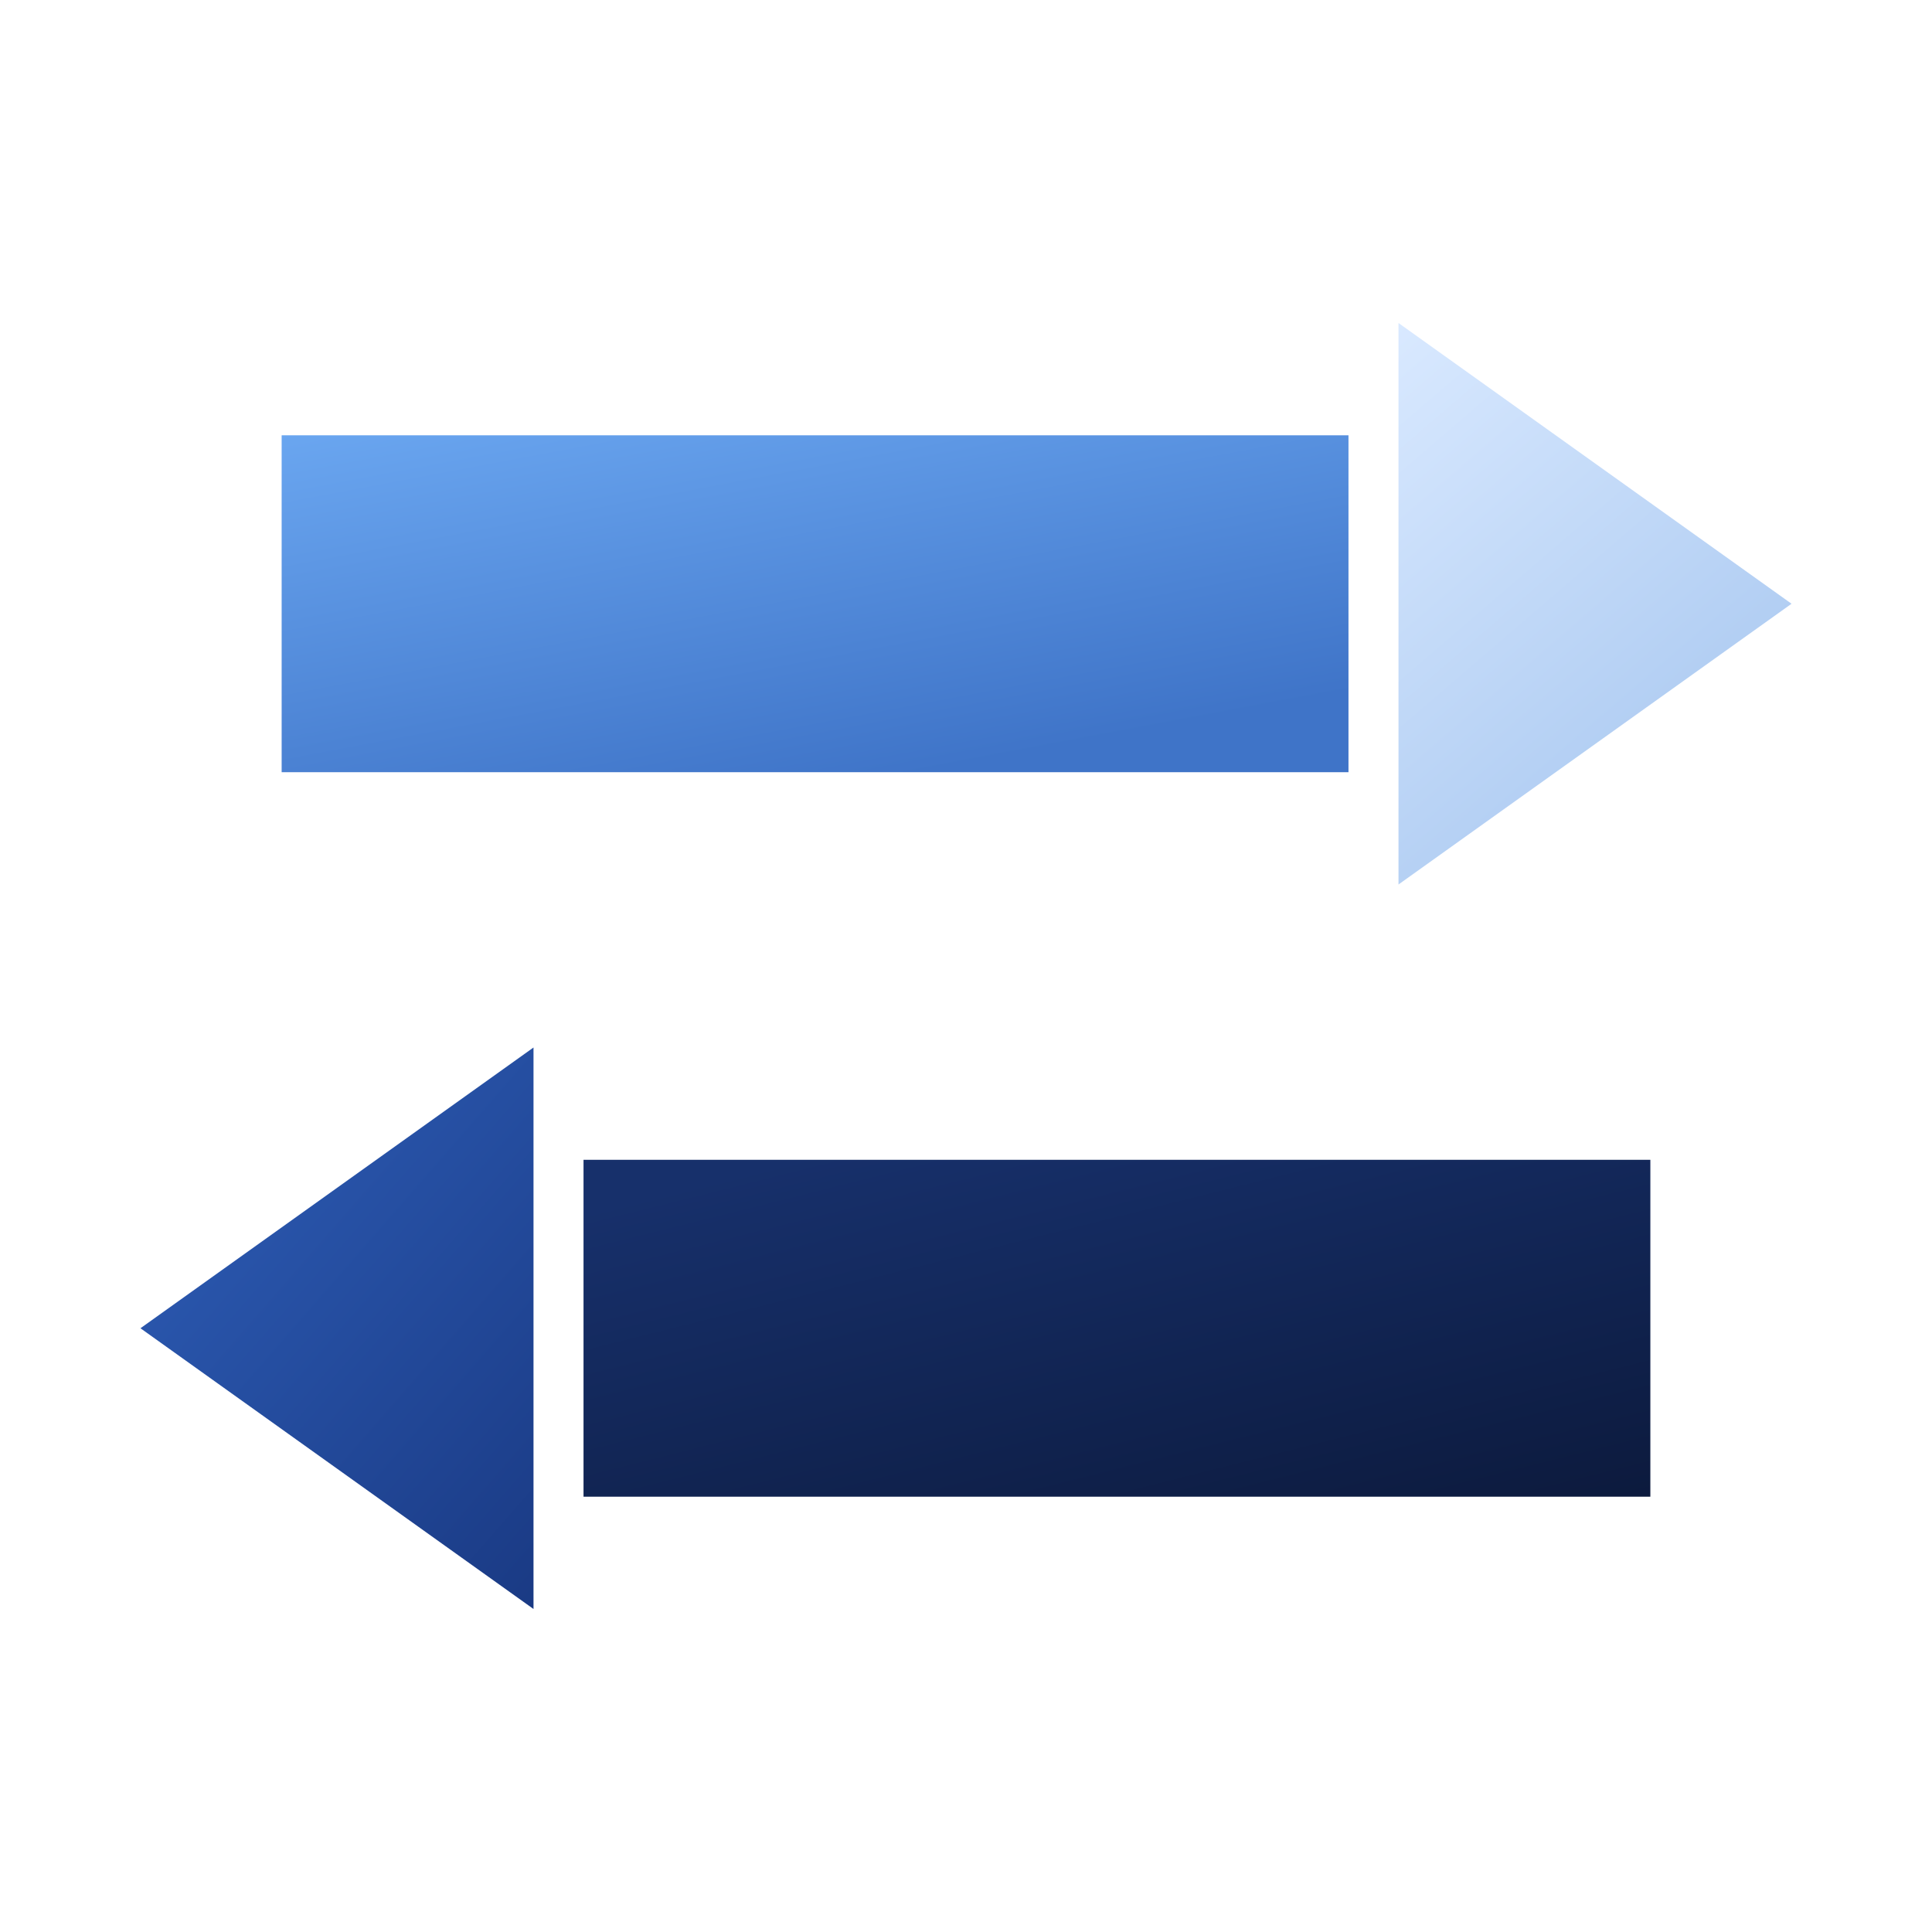
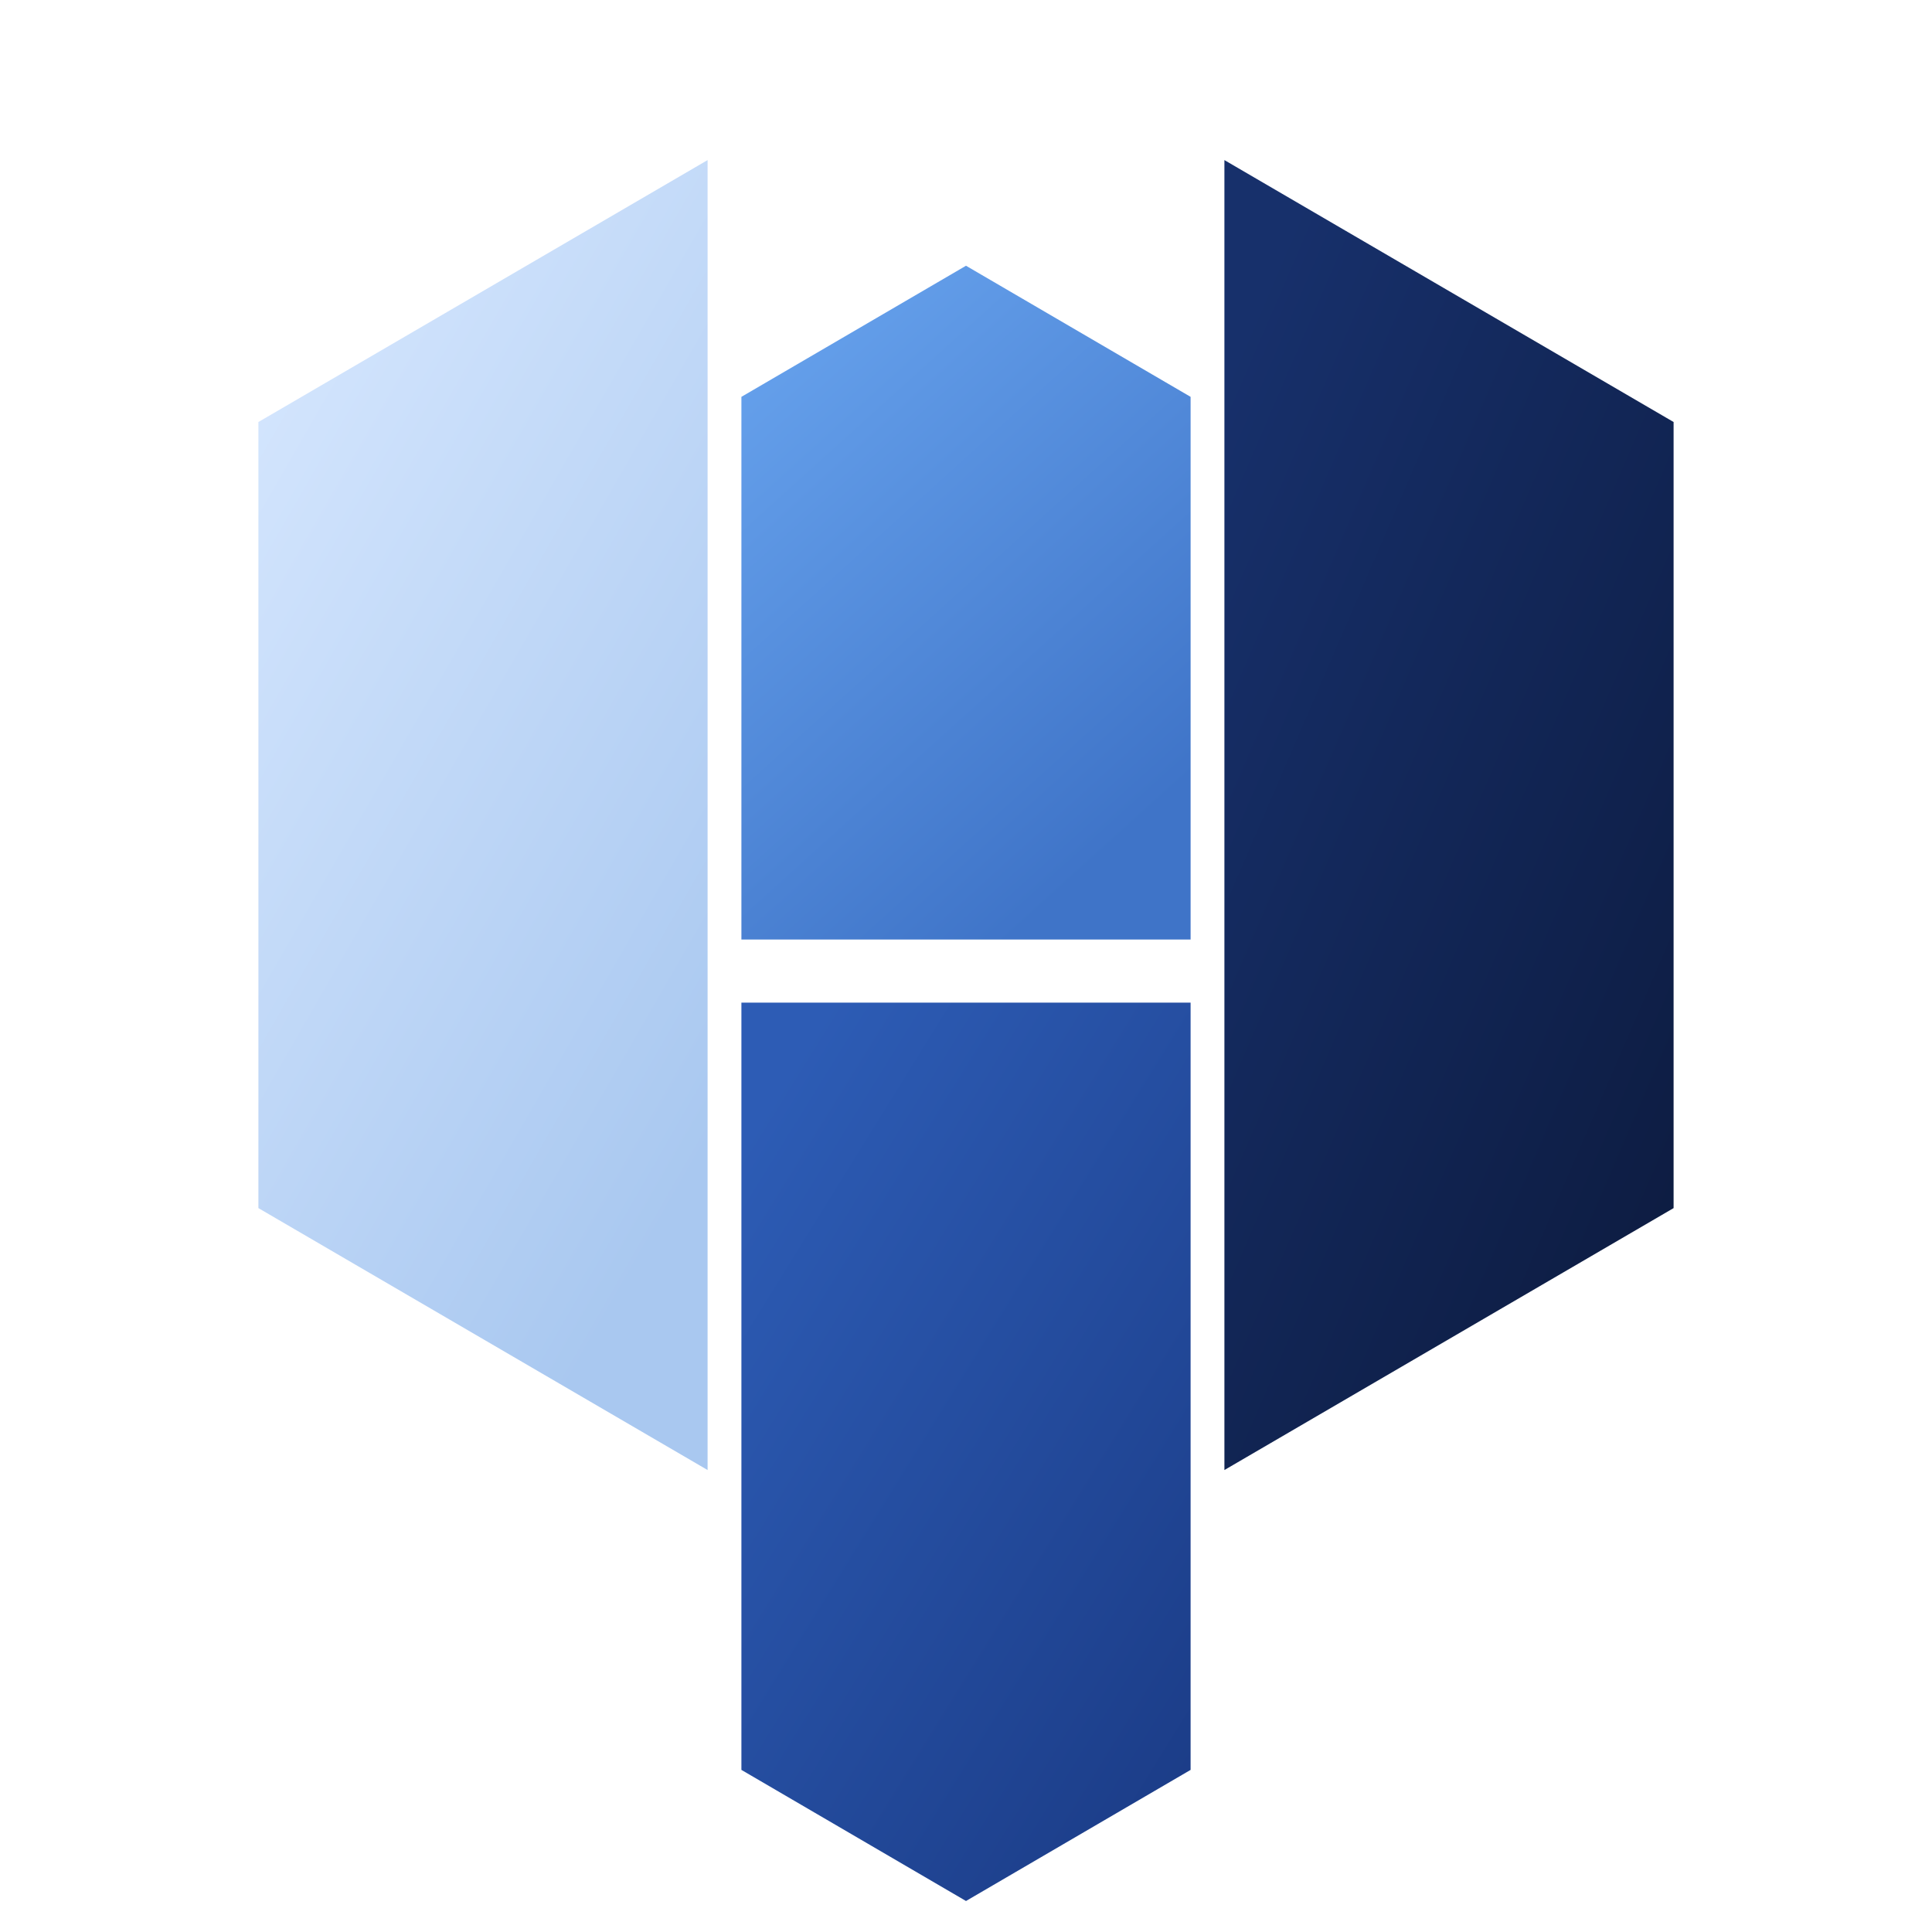
<svg xmlns="http://www.w3.org/2000/svg" viewBox="0 0 64 64">
  <defs>
    <linearGradient id="sapphire-1" x1="0" y1="0" x2="0.6" y2="1">
      <stop offset="0%" stop-color="#d9e9ff" />
      <stop offset="100%" stop-color="#a9c8f0" />
    </linearGradient>
    <linearGradient id="sapphire-2" x1="0" y1="0" x2="0.6" y2="1">
      <stop offset="0%" stop-color="#6aa6f0" />
      <stop offset="100%" stop-color="#3f74c8" />
    </linearGradient>
    <linearGradient id="sapphire-3" x1="0.2" y1="0" x2="1" y2="1">
      <stop offset="0%" stop-color="#2d5cb5" />
      <stop offset="100%" stop-color="#1a3a84" />
    </linearGradient>
    <linearGradient id="sapphire-4" x1="0.2" y1="0" x2="1" y2="1">
      <stop offset="0%" stop-color="#17306b" />
      <stop offset="100%" stop-color="#0c1a3d" />
    </linearGradient>
  </defs>
-   <polygon points="8,14 46,14 46,26 8,26" fill="url(#sapphire-2)" transform="translate(27 20) scale(0.93) translate(-27 -20)" />
-   <polygon points="46,10 60,20 46,30" fill="url(#sapphire-1)" transform="translate(50.67 20) scale(0.93) translate(-50.67 -20)" />
-   <polygon points="18,38 56,38 56,50 18,50" fill="url(#sapphire-4)" transform="translate(37 44) scale(0.93) translate(-37 -44)" />
-   <polygon points="18,34 4,44 18,54" fill="url(#sapphire-3)" transform="translate(13.33 44) scale(0.93) translate(-13.33 -44)" />
+   <polygon points="8,13 24,3.67 24,50.33 8,41" fill="url(#sapphire-1)" transform="translate(16 27) scale(0.93) translate(-16 -27)" />
+   <polygon points="24,12.67 32,8 40,12.67 40,32 24,32" fill="url(#sapphire-2)" transform="translate(32 19.47) scale(0.93) translate(-32 -19.47)" />
+   <polygon points="24,32 40,32 40,59.33 32,64 24,59.33" fill="url(#sapphire-3)" transform="translate(32 49.33) scale(0.93) translate(-32 -49.33)" />
+   <polygon points="40,3.67 56,13 56,41 40,50.33" fill="url(#sapphire-4)" transform="translate(48 27) scale(0.93) translate(-48 -27)" />
</svg>
